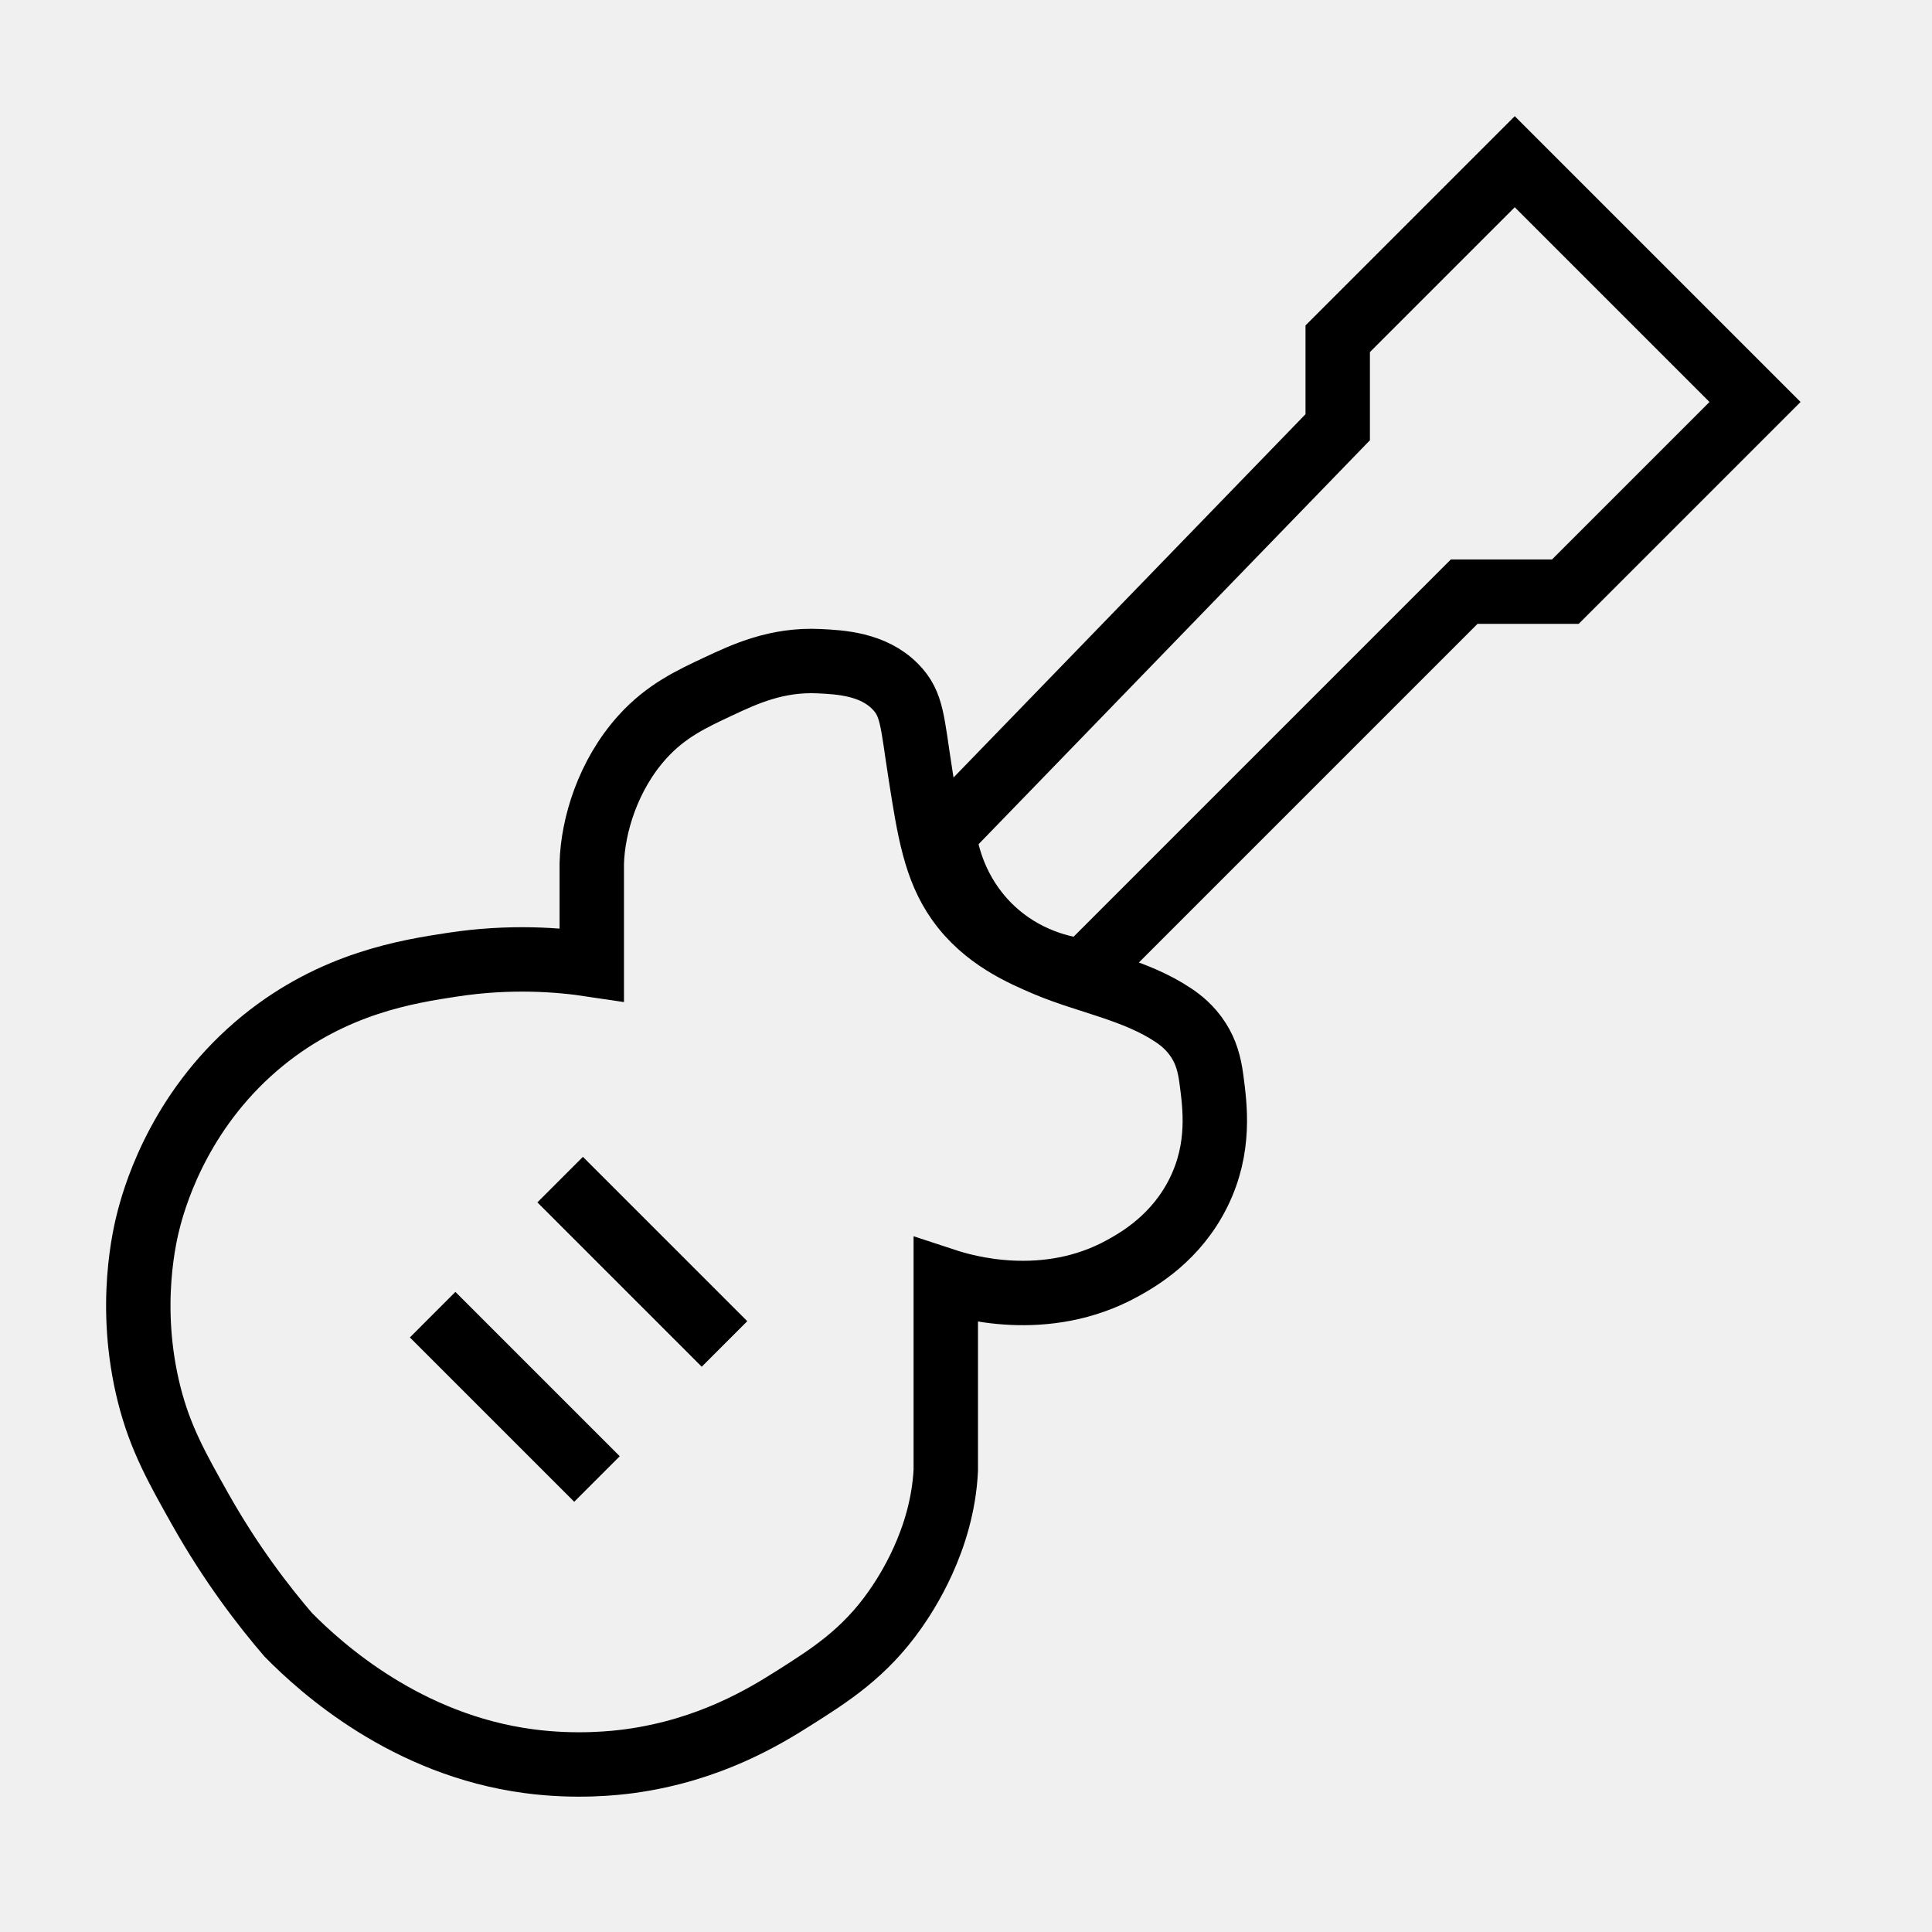
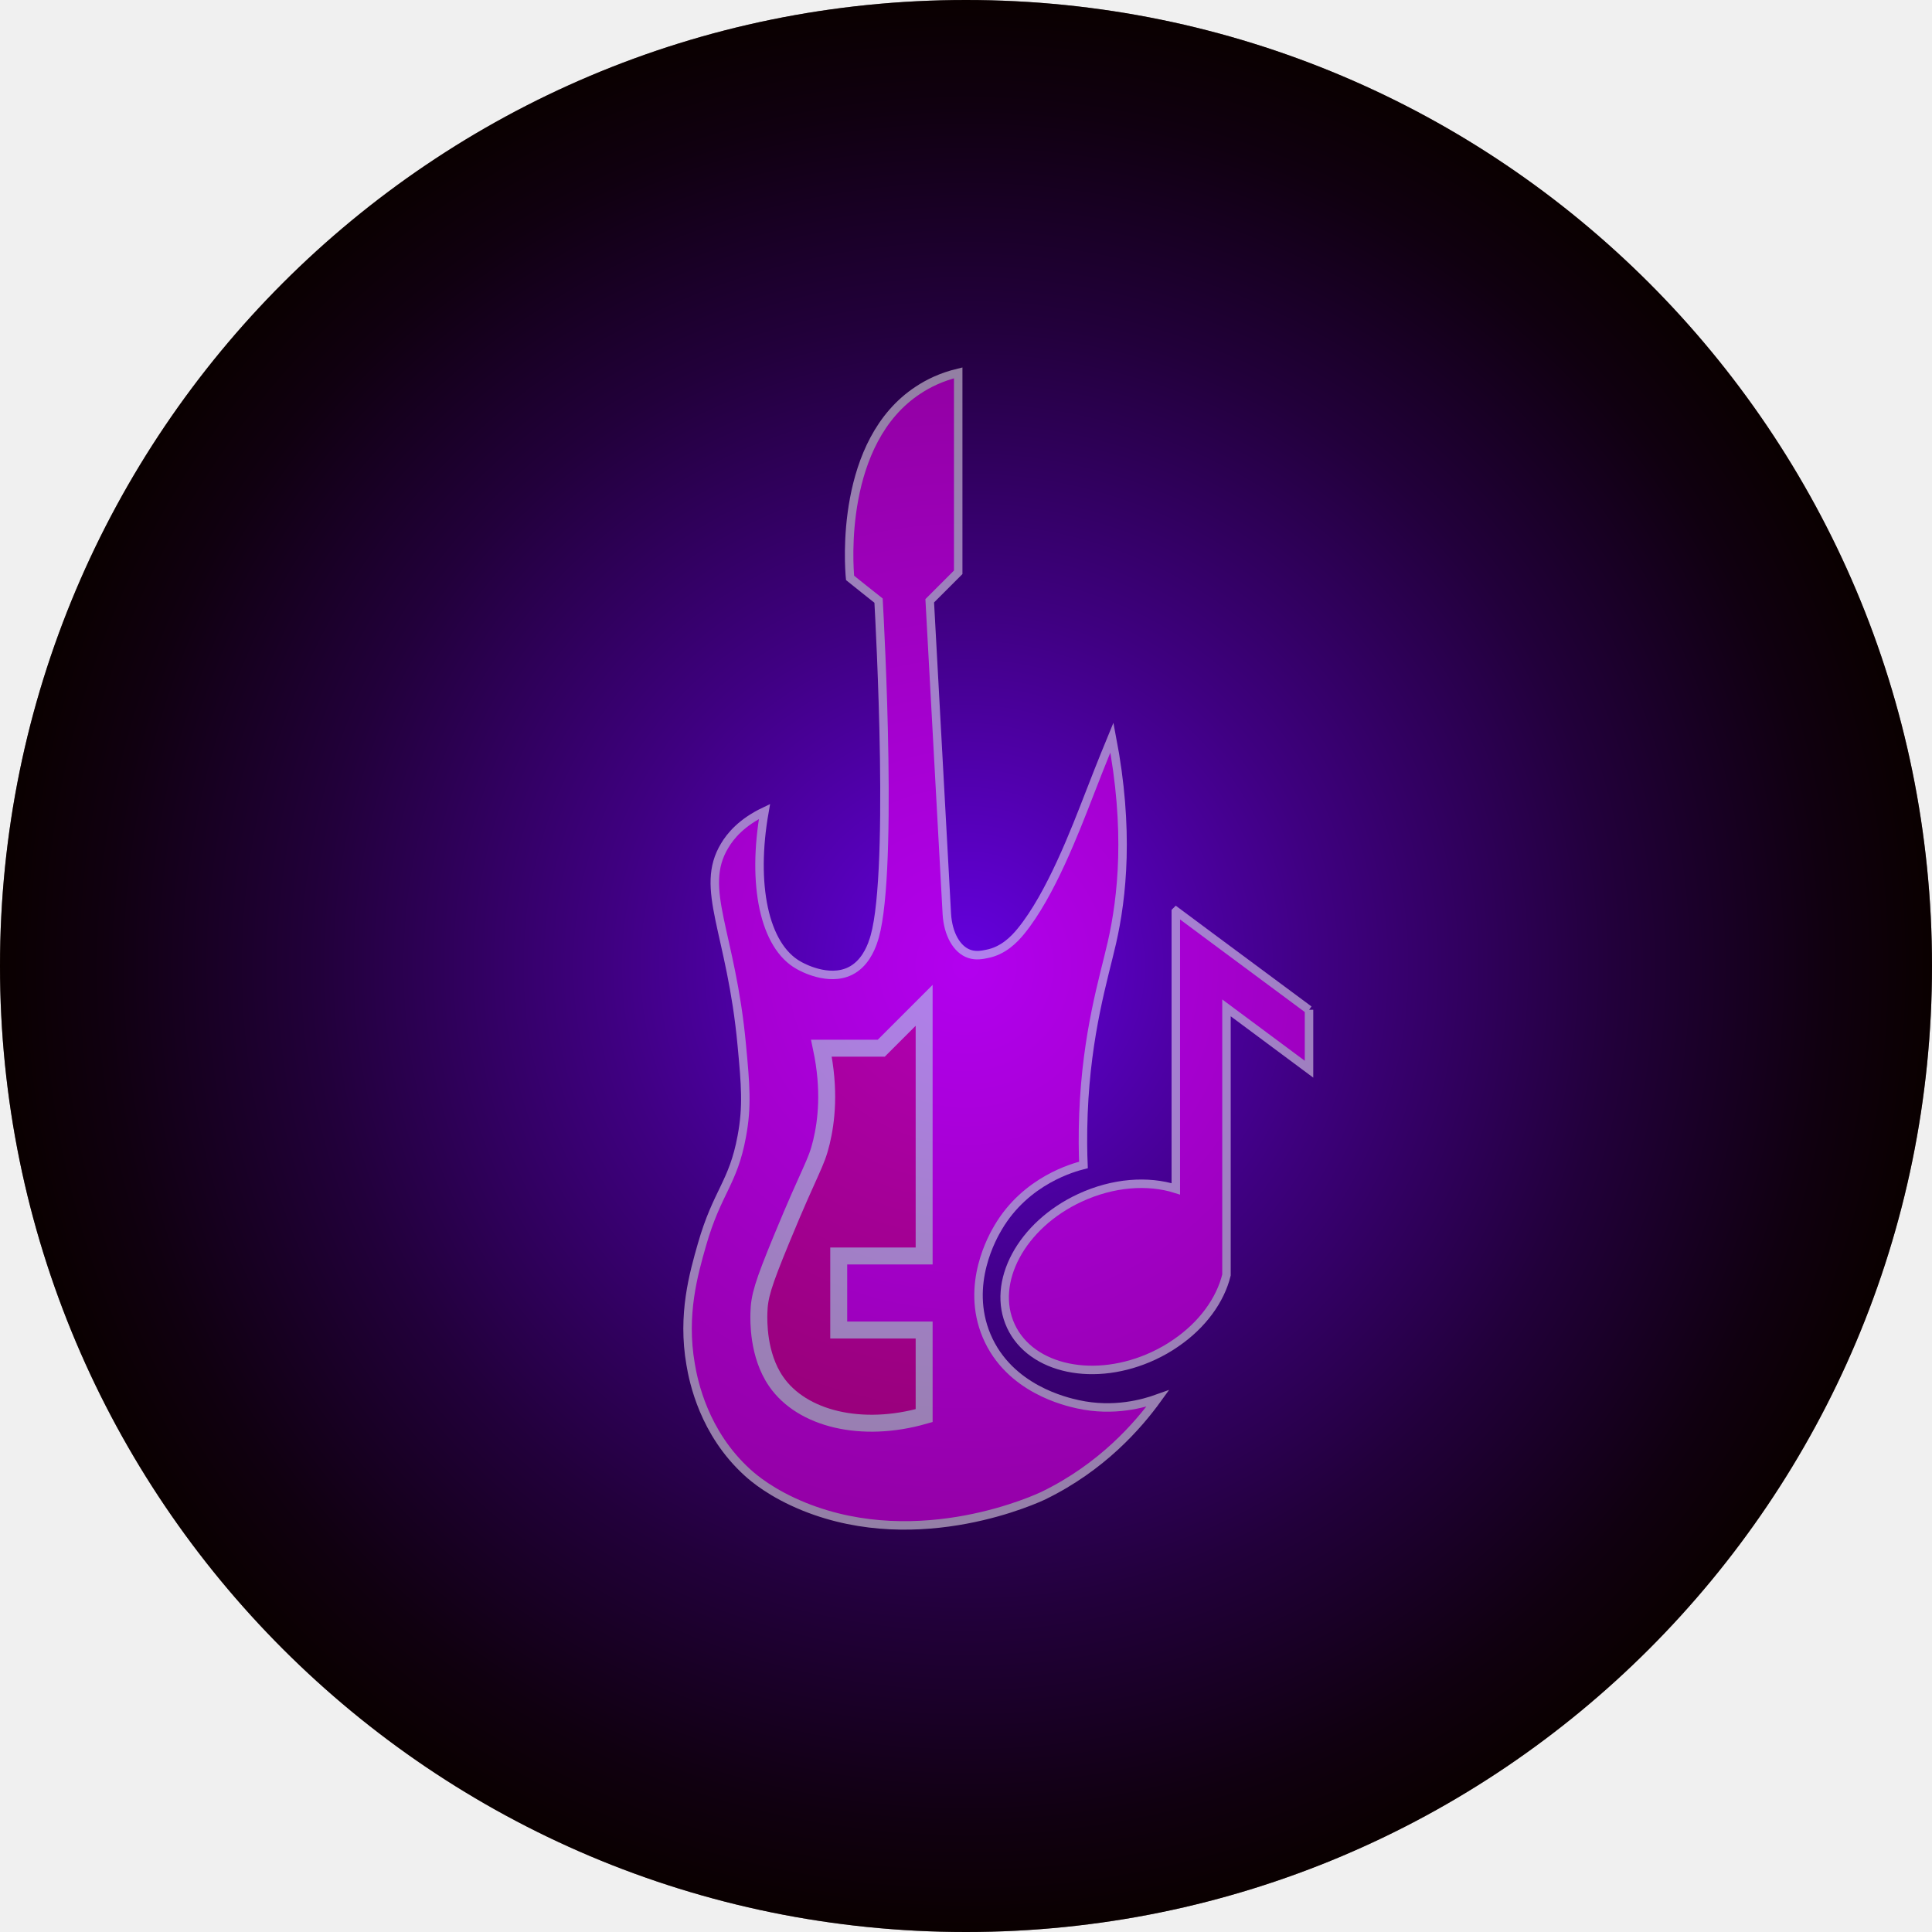
- <svg xmlns="http://www.w3.org/2000/svg" version="1.1" id="Layer_1" x="0px" y="0px" viewBox="0 0 300 300" style="enable-background:new 0 0 300 300;" xml:space="preserve">
-   <style type="text/css">
- 	.st0{fill:none;stroke:#000000;stroke-width:10;stroke-miterlimit:10;}
- </style>
-   <path class="st0" d="M168.46,150.77c19.63-19.63,39.27-39.27,58.9-58.9c5.24,0,10.47,0,15.71,0c9.82-9.82,19.63-19.63,29.45-29.45  c-12.44-12.44-24.87-24.87-37.31-37.31c-9.16,9.16-18.33,18.33-27.49,27.49c0,4.58,0,9.16,0,13.74  c-20.29,20.94-40.58,41.89-60.87,62.83c0,0.65,0,1.31,0,1.96c0.38,2.01,1.88,8.52,7.85,13.74  C160.26,149.73,166.35,150.57,168.46,150.77z" />
-   <line class="st0" x1="86.98" y1="183.17" x2="112.5" y2="208.69" />
-   <line class="st0" x1="67.18" y1="204.14" x2="92.7" y2="229.66" />
-   <path class="st0" d="M44.76,253.85c-3.81-4.44-8.89-10.99-13.74-19.63c-3.47-6.18-6.14-10.88-7.85-17.67  c-3.47-13.78-0.64-25.09,0-27.49c1.18-4.44,5.26-17.39,17.67-27.49c11.04-8.97,22.56-10.73,29.45-11.78c8.93-1.36,16.49-0.77,21.6,0  c0-0.24,0-5.65,0-5.89c0-9.78,0-9.73,0-9.82c0.16-5.85,2.49-13.69,7.85-19.63c3.68-4.07,7.6-5.89,11.78-7.85  c4.07-1.91,9.08-4.26,15.71-3.93c3.22,0.16,8.32,0.41,11.78,3.93c2.7,2.74,2.61,5.38,3.93,13.74c1.34,8.54,2.28,14.55,5.89,19.63  c4.04,5.71,10,8.23,13.74,9.82c6.19,2.62,13.79,3.92,19.63,7.85c1.02,0.68,2.63,1.88,3.93,3.93c1.13,1.78,1.66,3.64,1.96,5.89  c0.59,4.38,1.44,10.75-1.96,17.67c-3.48,7.08-9.29,10.4-11.78,11.78c-12.04,6.67-24.69,2.88-27.49,1.96c0,2.62,0,5.24,0,7.85  c0,2.62,0,5.24,0,7.85c0,13.74,0,13.74,0,13.74c-0.53,10.92-6.31,19.39-7.85,21.6c-4.76,6.81-10.18,10.24-15.71,13.74  c-4.41,2.79-13.02,8.12-25.52,9.82c-2,0.27-8.21,1.01-15.71,0C63.12,270.94,50,259.16,44.76,253.85z" />
+ <svg xmlns="http://www.w3.org/2000/svg" xmlns:xlink="http://www.w3.org/1999/xlink" id="Layer_1" data-name="Layer 1" viewBox="0 0 114 114">
+   <defs>
+     <style>
+       .cls-1 {
+         fill: #ff0090;
+       }
+ 
+       .cls-1, .cls-2 {
+         stroke: #fff;
+         stroke-miterlimit: 10;
+       }
+ 
+       .cls-2 {
+         fill: #f0f;
+         stroke-width: .5px;
+       }
+ 
+       .cls-3 {
+         fill: url(#radial-gradient);
+       }
+ 
+       .cls-4 {
+         fill: url(#radial-gradient-2);
+         opacity: .5;
+       }
+     </style>
+     <radialGradient id="radial-gradient" cx="57" cy="57" fx="57" fy="57" r="57" gradientUnits="userSpaceOnUse">
+       <stop offset="0" stop-color="#6600e0" />
+       <stop offset=".37" stop-color="#3f0081" />
+       <stop offset=".67" stop-color="#22003b" />
+       <stop offset=".89" stop-color="#100010" />
+       <stop offset="1" stop-color="#0a0000" />
+     </radialGradient>
+     <radialGradient id="radial-gradient-2" cy="57" fy="57" r="57" xlink:href="#radial-gradient" />
+   </defs>
+   <rect class="cls-3" x="0" y="0" width="114" height="114" rx="57" ry="57" />
+   <g>
+     <path class="cls-2" d="m51.5,55.62c-.13.35-.48,1.26-1.34,1.68-1.29.63-2.86-.24-3.03-.34-2.05-1.14-2.78-4.79-2.02-9.08-1.36.65-2.01,1.45-2.35,2.02-1.54,2.55.39,5.07,1.01,11.77.22,2.34.33,3.62,0,5.38-.51,2.78-1.45,3.25-2.35,6.39-.49,1.72-1.18,4.12-.67,7.06.17,1.01.78,4.05,3.36,6.39.33.3,1.4,1.23,3.36,2.02,6.86,2.76,13.83-.53,14.12-.67,3.42-1.67,5.55-4.1,6.72-5.72-.81.29-2.58.81-4.71.34-.67-.15-4.05-.89-5.38-4.03-1.29-3.05.39-5.91.67-6.39,1.65-2.81,4.49-3.56,5.04-3.7-.03-.69-.05-1.74,0-3.03.19-4.78,1.2-7.98,1.68-10.09.61-2.68,1.04-6.67,0-12.1-.61,1.48-1.07,2.66-1.34,3.36-.81,2.08-2.27,5.92-4.03,8.07-.4.49-1.05,1.16-2.02,1.34-.25.05-.62.13-1.01,0-.76-.25-1.27-1.19-1.34-2.35-.34-6.16-.67-12.33-1.01-18.49.56-.56,1.12-1.12,1.68-1.68v-11.77c-.99.24-1.76.62-2.35,1.01-4.66,3.04-4.1,10.37-4.03,11.09.56.45,1.12.9,1.68,1.34.07,1.28.93,16.87-.34,20.17Z" />
+     <path class="cls-1" d="m49.49,74.11h5.04v-14.79c-.84.84-1.68,1.68-2.53,2.53h-3.53c.52,2.47.29,4.33,0,5.54-.32,1.33-.63,1.54-2.35,5.72-1.11,2.69-1.32,3.41-1.34,4.37-.01.41-.07,2.46,1.01,4.03,1.53,2.23,5.07,3.07,8.74,2.02v-5.05h-5.04c0-1.45,0-2.91,0-4.36Z" />
+     <path class="cls-2" d="m77.24,59.58v3.51l-4.87-3.62v15.76c-.36,1.48-1.42,2.95-2.99,4.02-.4.28-.84.53-1.31.75-3.45,1.61-7.22.82-8.42-1.75-1.2-2.58.62-5.97,4.07-7.57,1.96-.91,4.02-1.05,5.66-.53v-16.36l.02-.02,2.11,1.57,5.73,4.25Z" />
+   </g>
+   <rect class="cls-4" x="0" y="0" width="114" height="114" rx="57" ry="57" />
</svg>
